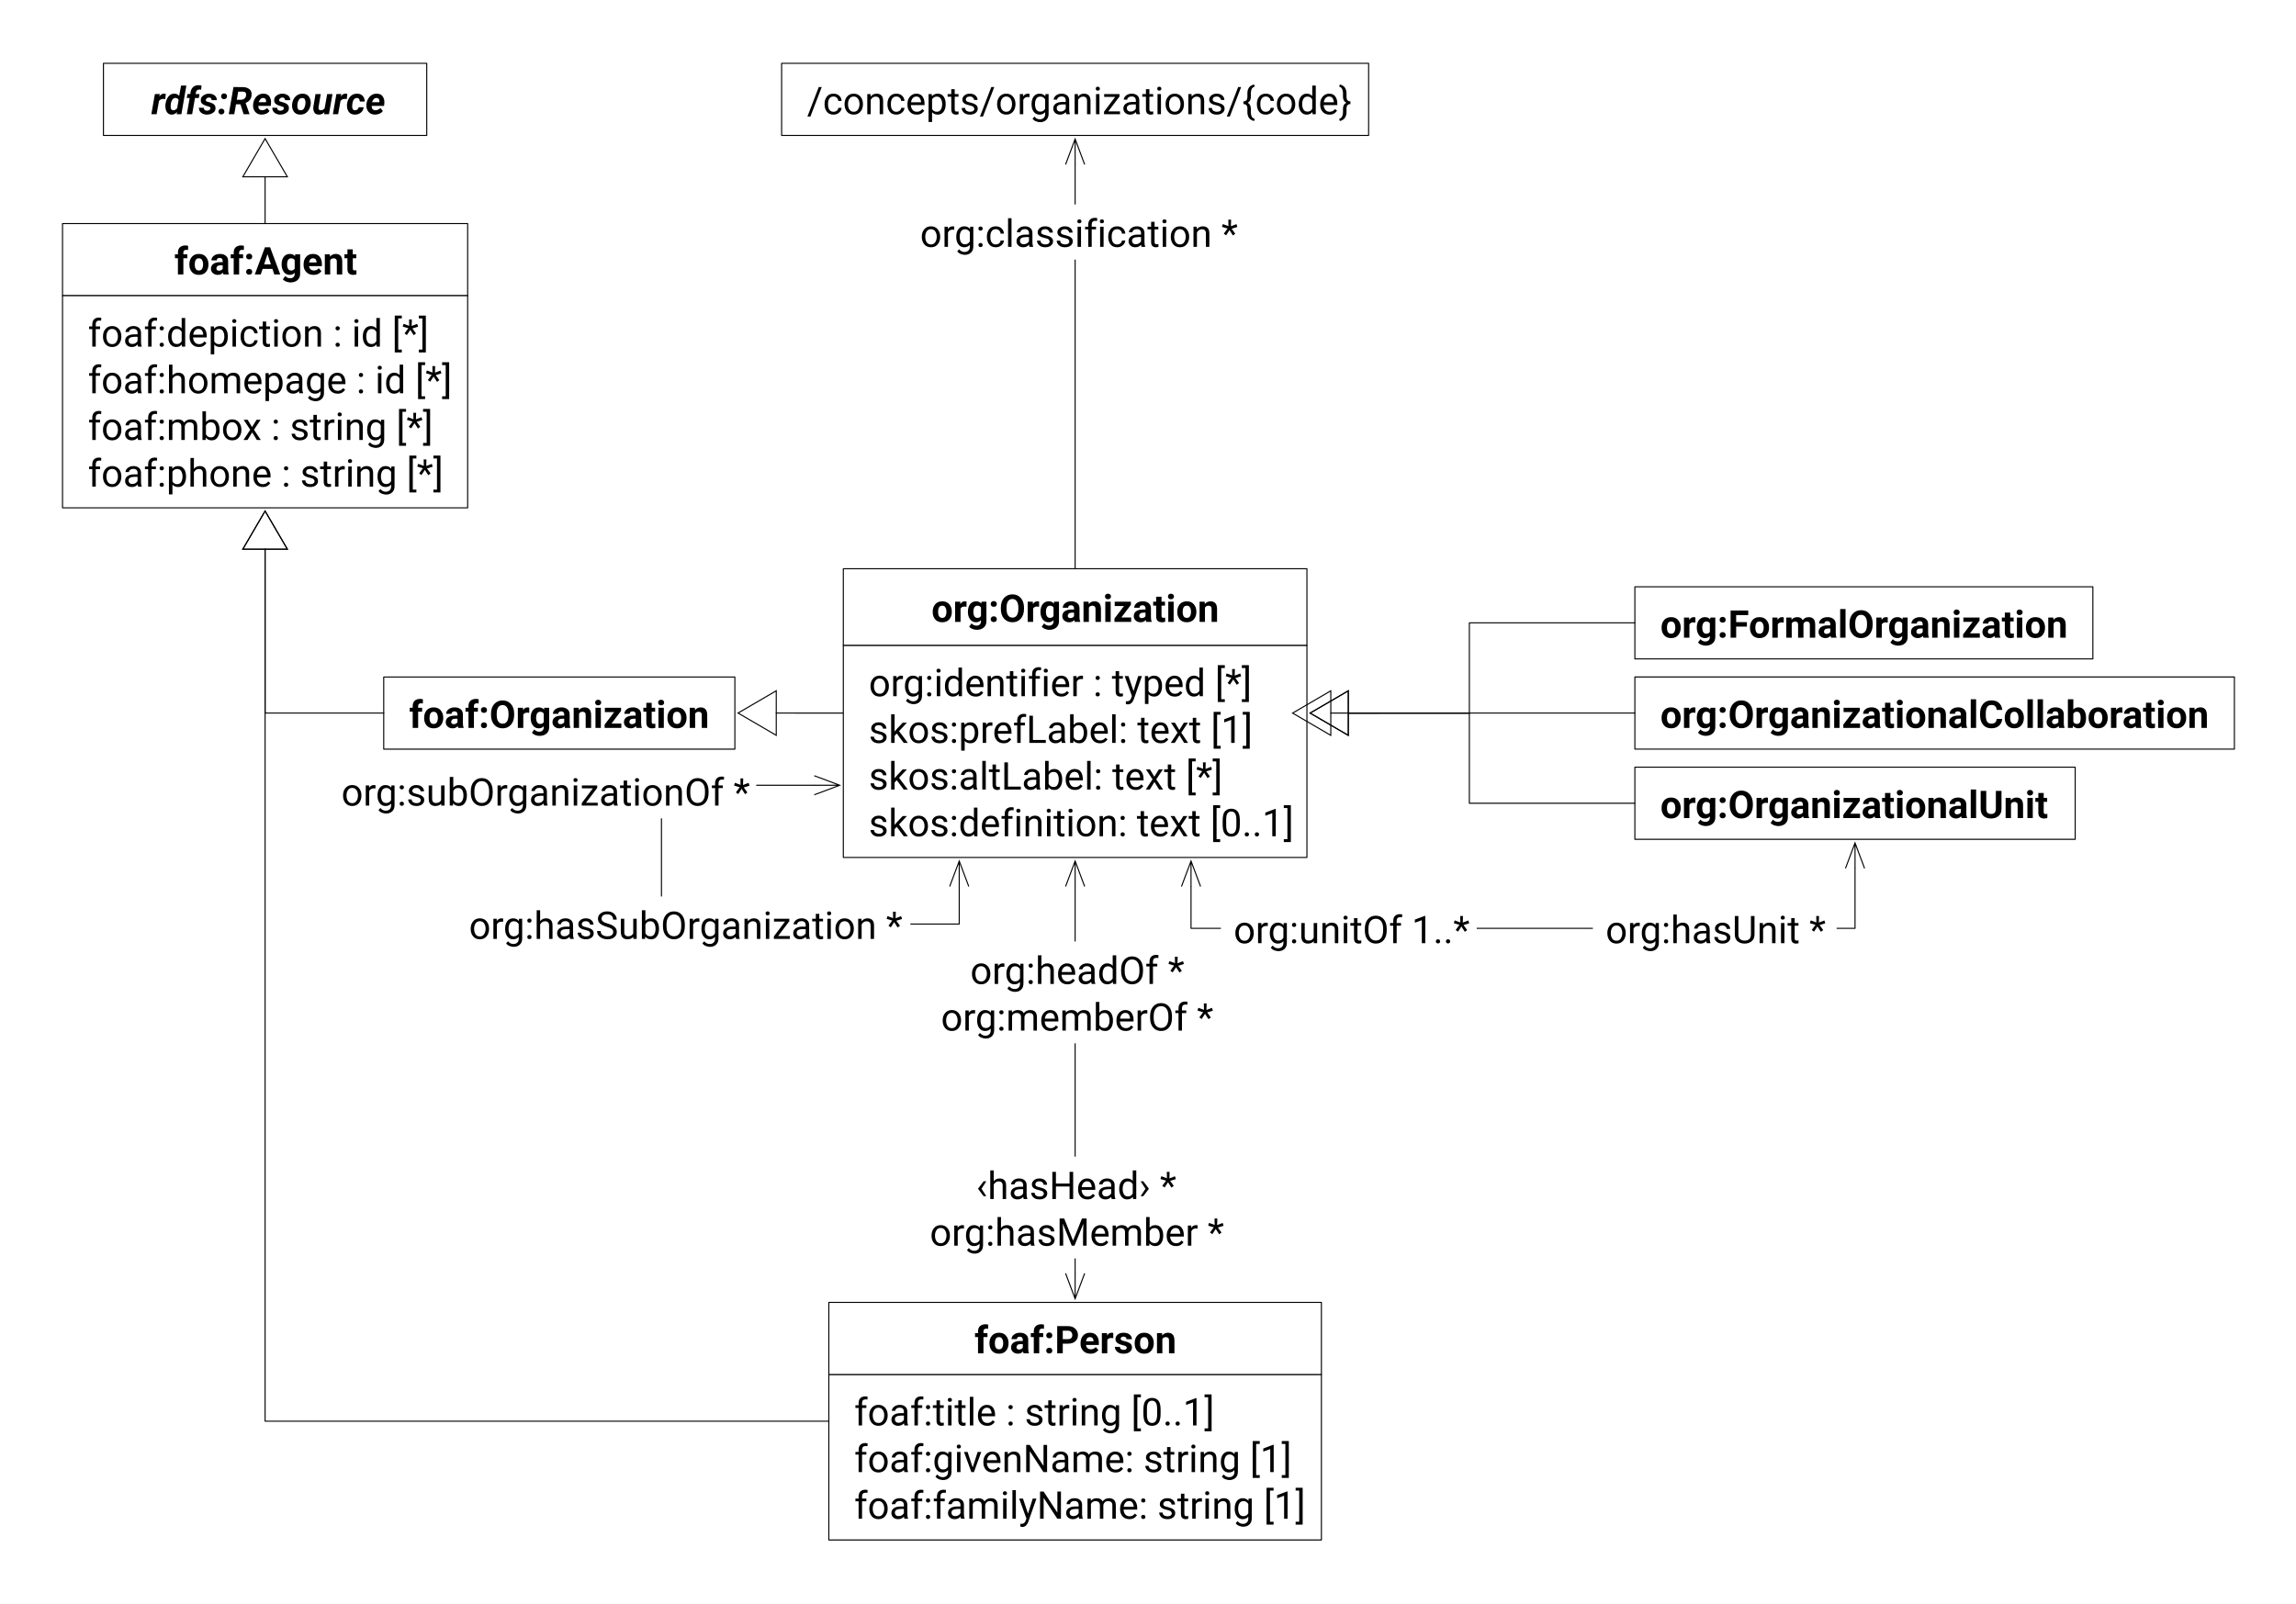
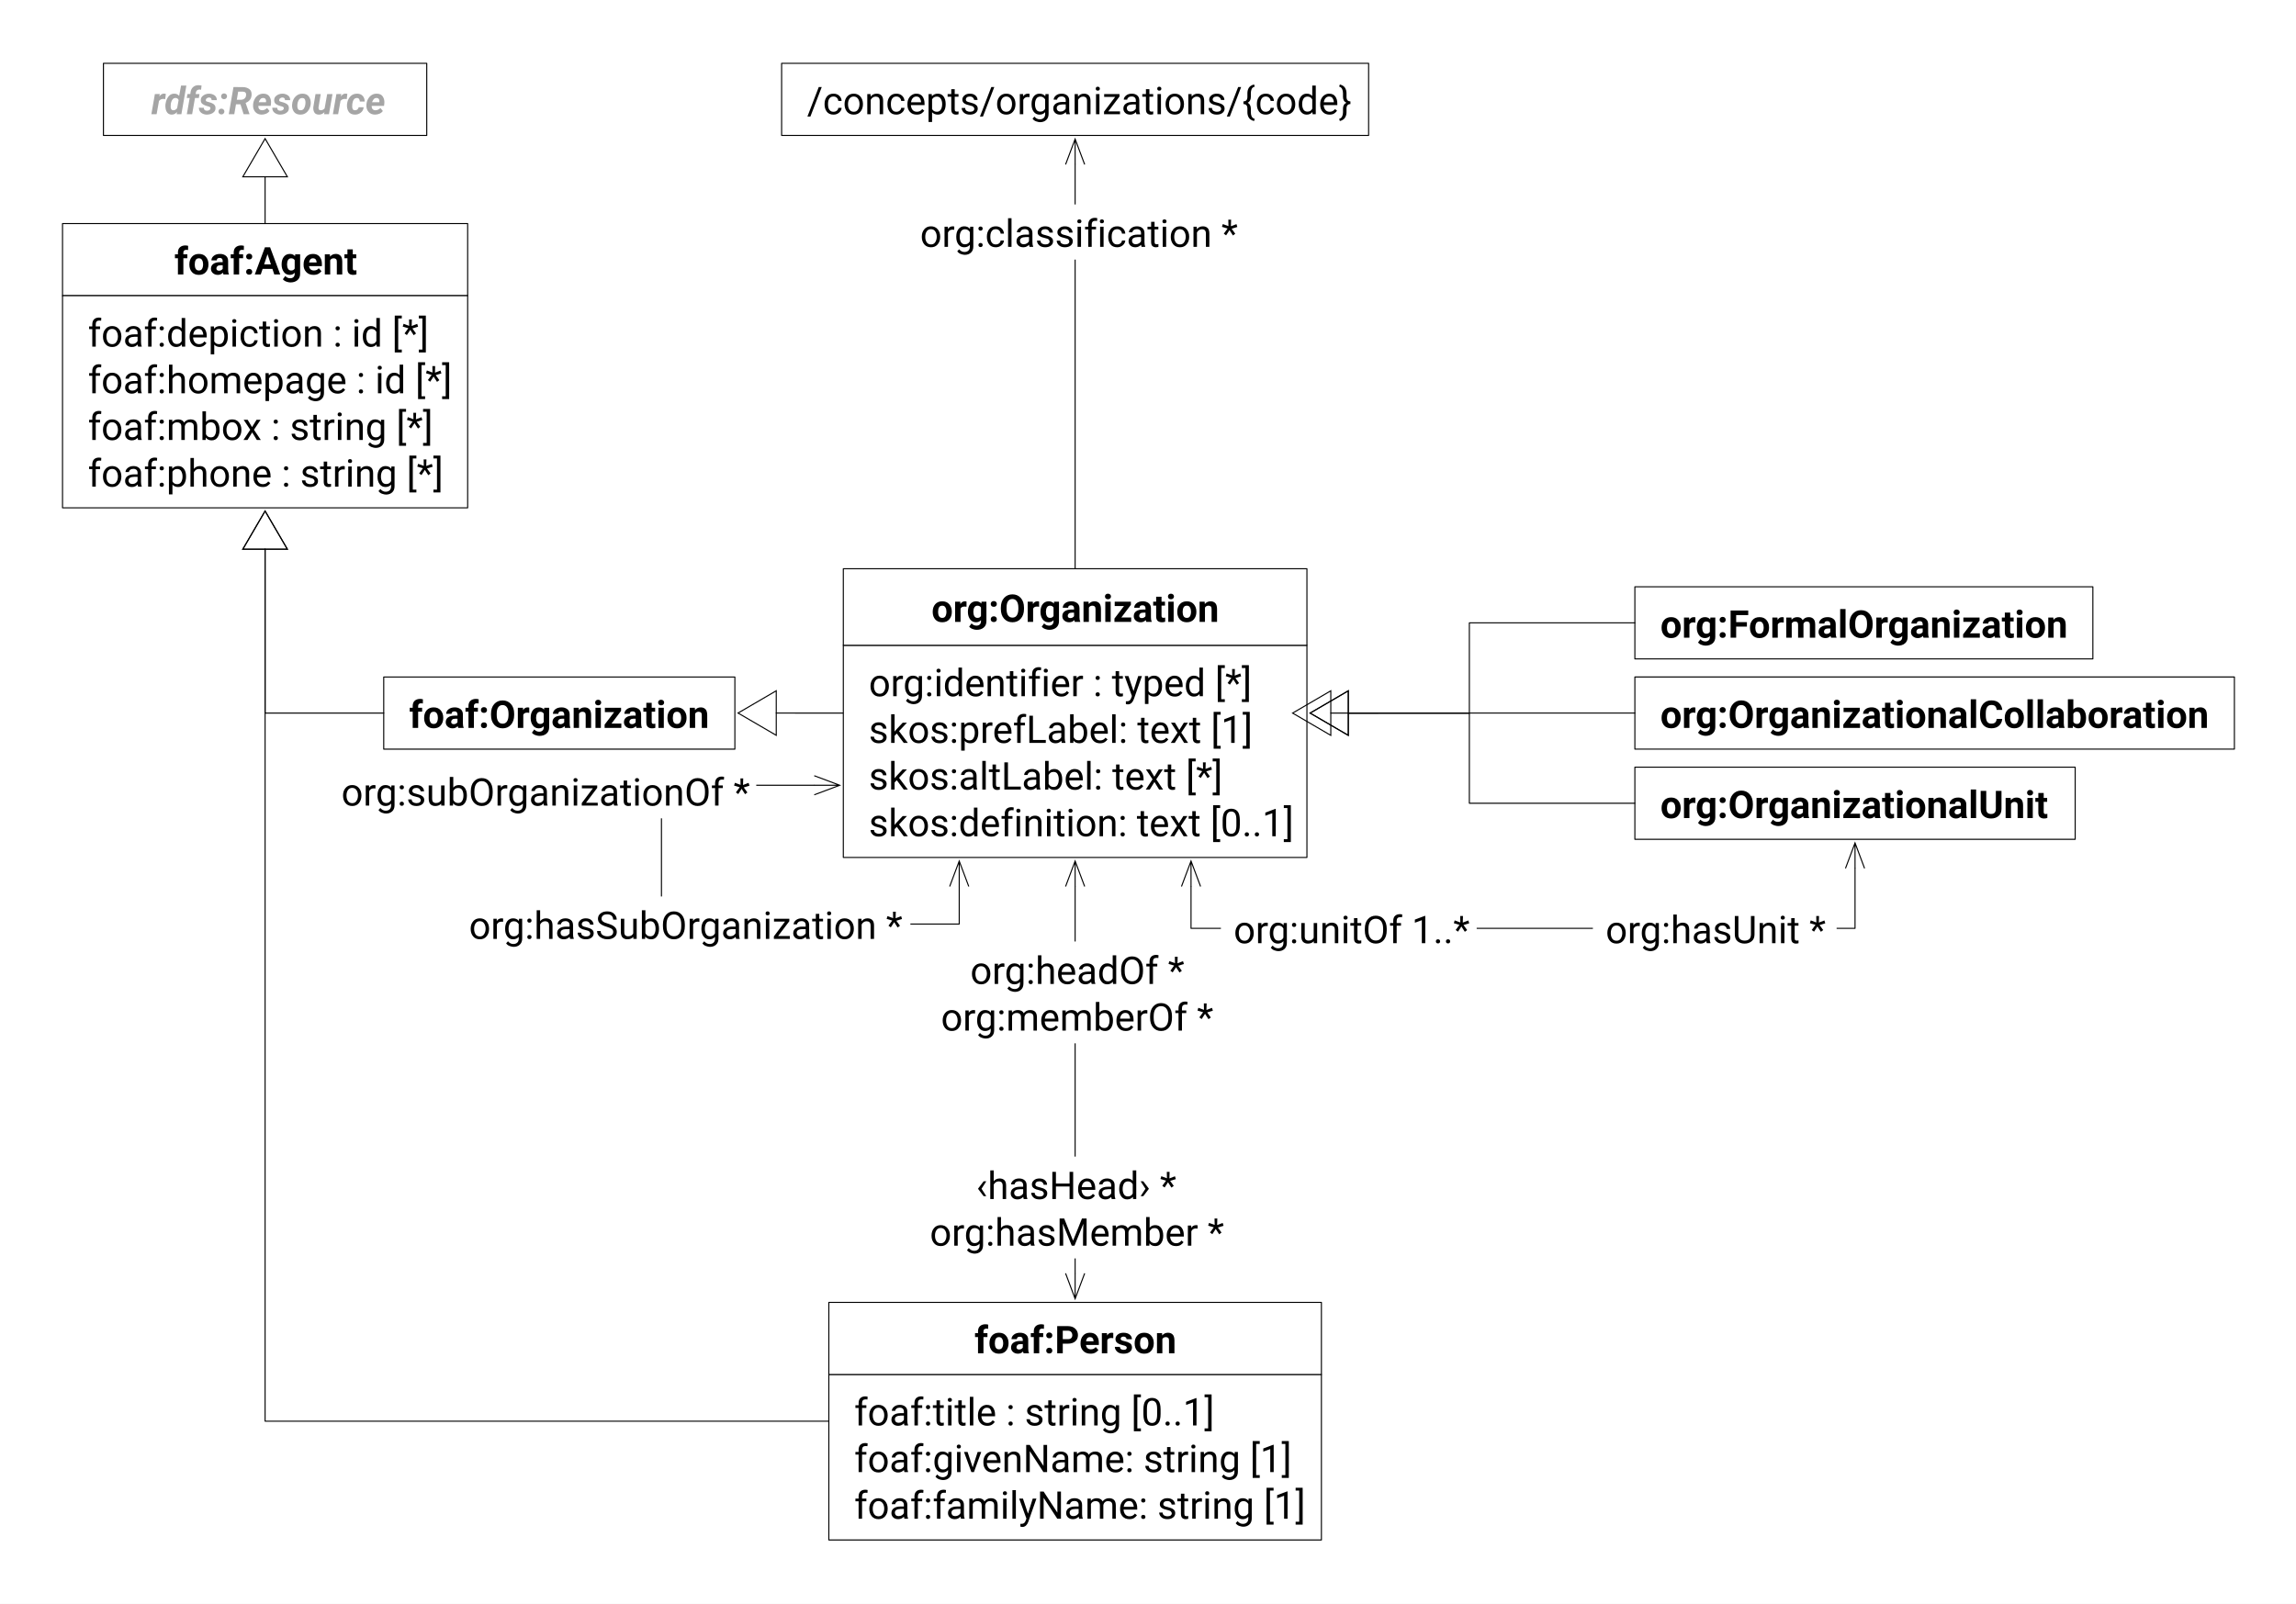
<svg xmlns="http://www.w3.org/2000/svg" xmlns:xlink="http://www.w3.org/1999/xlink" version="1.1" viewBox="1171 -32 541 378" width="541" height="378">
  <defs>
    <marker orient="auto" overflow="visible" markerUnits="strokeWidth" id="StickArrow_Marker" stroke-linejoin="miter" stroke-miterlimit="10" viewBox="-1 -10 26 20" markerWidth="26" markerHeight="20" color="black">
      <g>
        <path d="M 24 0 L 0 0 M 0 -9 L 24 0 L 0 9" fill="none" stroke="currentColor" stroke-width="1" />
      </g>
    </marker>
    <marker orient="auto" overflow="visible" markerUnits="strokeWidth" id="StickArrow_Marker_2" stroke-linejoin="miter" stroke-miterlimit="10" viewBox="-25 -10 26 20" markerWidth="26" markerHeight="20" color="black">
      <g>
        <path d="M -24 0 L 0 0 M 0 9 L -24 0 L 0 -9" fill="none" stroke="currentColor" stroke-width="1" />
      </g>
    </marker>
    <marker orient="auto" overflow="visible" markerUnits="strokeWidth" id="UMLInheritance_Marker" stroke-linejoin="miter" stroke-miterlimit="10" viewBox="-1 -22 38 44" markerWidth="38" markerHeight="44" color="black">
      <g>
        <path d="M 36 0 L 0 -21 L 0 21 Z" fill="none" stroke="currentColor" stroke-width="1" />
      </g>
    </marker>
  </defs>
-   <g id="agents" stroke="none" stroke-opacity="1" stroke-dasharray="none" fill="none" fill-opacity="1">
+   <g id="agents" fill="none" fill-opacity="1" stroke="none" stroke-opacity="1" stroke-dasharray="none">
    <rect fill="white" x="1171" y="-32" width="541" height="378" />
    <g id="agents_Layer_1">
      <g id="Group_67">
        <g id="Graphic_68">
          <a xlink:href="https://www.w3.org/TR/vocab-org/#class-organizationalunit">
            <rect x="1556.22" y="148.819" width="103.749" height="17" fill="white" />
            <rect x="1556.22" y="148.819" width="103.749" height="17" stroke="black" stroke-linecap="round" stroke-linejoin="round" stroke-width=".25" />
            <text transform="translate(1562.22 151.8189)" fill="black">
              <tspan font-family="Roboto" font-weight="bold" font-size="9" fill="black" x="0" y="9">
                                org:OrganizationalUnit
                            </tspan>
            </text>
          </a>
        </g>
      </g>
      <g id="Group_61">
        <g id="Graphic_62">
          <a xlink:href="https://www.w3.org/TR/vocab-org/#class-formalorganization">
            <rect x="1556.22" y="106.299" width="107.915" height="17" fill="white" />
            <rect x="1556.22" y="106.299" width="107.915" height="17" stroke="black" stroke-linecap="round" stroke-linejoin="round" stroke-width=".25" />
            <text transform="translate(1562.22 109.2992)" fill="black">
              <tspan font-family="Roboto" font-weight="bold" font-size="9" fill="black" x="0" y="9">
                                org:FormalOrganization
                            </tspan>
            </text>
          </a>
        </g>
      </g>
      <g id="Line_60">
        <path d="M 1608.095 172.669 L 1608.095 186.805 L 1451.638 186.805 L 1451.638 176.941" marker-end="url(#StickArrow_Marker)" marker-start="url(#StickArrow_Marker_2)" stroke="black" stroke-linecap="round" stroke-linejoin="round" stroke-width=".25" />
      </g>
      <g id="Graphic_59">
        <rect x="1458.678" y="180.305" width="60.268" height="13" fill="white" />
        <text transform="translate(1461.678 181.3047)" fill="black">
          <tspan font-family="Roboto" font-size="9" fill="black" x="0" y="9">org:unitOf 1..*</tspan>
        </text>
      </g>
      <g id="Graphic_58">
        <rect x="1546.328" y="180.305" width="57.429" height="13" fill="white" />
        <text transform="translate(1549.328 181.3047)" fill="black">
          <tspan font-family="Roboto" font-size="9" fill="black" x="0" y="9">org:hasUnit *</tspan>
        </text>
      </g>
      <g id="Group_55">
        <g id="Graphic_57">
          <rect x="1366.297" y="291.961" width="116.062" height="39" fill="white" />
          <rect x="1366.297" y="291.961" width="116.062" height="39" stroke="black" stroke-linecap="round" stroke-linejoin="round" stroke-width=".25" />
          <text transform="translate(1372.297 294.9606)" fill="black">
            <tspan font-family="Roboto" font-size="9" fill="black" x="0" y="9">foaf:title : string [0..1]
                        </tspan>
            <tspan font-family="Roboto" font-size="9" fill="black" x="0" y="20">foaf:givenName: string [1]
                        </tspan>
            <tspan font-family="Roboto" font-size="9" fill="black" x="0" y="31">foaf:familyName: string
                            [1]
                        </tspan>
          </text>
        </g>
        <g id="Graphic_56">
          <a xlink:href="http://xmlns.com/foaf/spec/#term_Person">
            <rect x="1366.297" y="274.961" width="116.062" height="17" fill="white" />
            <rect x="1366.297" y="274.961" width="116.062" height="17" stroke="black" stroke-linecap="round" stroke-linejoin="round" stroke-width=".25" />
            <text transform="translate(1400.62 277.9606)" fill="black">
              <tspan font-family="Roboto" font-weight="bold" font-size="9" fill="black" x="0" y="9">
                                foaf:Person
                            </tspan>
            </text>
          </a>
        </g>
      </g>
      <g id="Line_53">
        <line x1="1424.328" y1="102.047" x2="1424.328" y2="6.771" marker-end="url(#StickArrow_Marker)" stroke="black" stroke-linecap="round" stroke-linejoin="round" stroke-width=".25" />
      </g>
      <g id="Graphic_52">
        <rect x="1384.799" y="16.187" width="79.059" height="13" fill="white" />
        <text transform="translate(1387.799 17.18675)" fill="black">
          <tspan font-family="Roboto" font-size="9" fill="black" x="0" y="9">org:classification *</tspan>
        </text>
      </g>
      <g id="Group_49">
        <g id="Graphic_51">
          <a xlink:href="http://xmlns.com/foaf/0.1/#term_Agent">
            <rect x="1185.732" y="20.693" width="95.461" height="17" fill="white" />
            <rect x="1185.732" y="20.693" width="95.461" height="17" stroke="black" stroke-linecap="round" stroke-linejoin="round" stroke-width=".25" />
            <text transform="translate(1212.097 23.69291)" fill="black">
              <tspan font-family="Roboto" font-weight="bold" font-size="9" fill="black" x="0" y="9">
                                foaf:Agent
                            </tspan>
            </text>
          </a>
        </g>
        <g id="Graphic_50">
          <rect x="1185.732" y="37.693" width="95.461" height="50" fill="white" />
          <rect x="1185.732" y="37.693" width="95.461" height="50" stroke="black" stroke-linecap="round" stroke-linejoin="round" stroke-width=".25" />
          <text transform="translate(1191.732 40.69291)" fill="black">
            <tspan font-family="Roboto" font-size="9" fill="black" x="0" y="9">foaf:depiction : id [*]
                        </tspan>
            <tspan font-family="Roboto" font-size="9" fill="black" x="0" y="20">foaf:homepage : id [*]
                        </tspan>
            <tspan font-family="Roboto" font-size="9" fill="black" x="0" y="31">foaf:mbox : string [*]
                        </tspan>
            <tspan font-family="Roboto" font-size="9" fill="black" x="0" y="42">foaf:phone : string [*]
                        </tspan>
          </text>
        </g>
      </g>
      <g id="Line_48">
        <path d="M 1369.709 136.069 L 1358.709 136.069 L 1355.156 136.059 L 1353.906 136.059" marker-end="url(#UMLInheritance_Marker)" stroke="black" stroke-linecap="round" stroke-linejoin="round" stroke-width=".25" />
      </g>
      <g id="Group_45">
        <g id="Graphic_47">
          <rect x="1369.709" y="120.091" width="109.238" height="50" fill="white" />
          <rect x="1369.709" y="120.091" width="109.238" height="50" stroke="black" stroke-linecap="round" stroke-linejoin="round" stroke-width=".25" />
          <text transform="translate(1375.709 123.091)" fill="black">
            <tspan font-family="Roboto" font-size="9" fill="black" x="0" y="9">org:identifier : typed [*]
                        </tspan>
            <tspan font-family="Roboto" font-size="9" fill="black" x="0" y="20">skos:prefLabel: text [1]
                        </tspan>
            <tspan font-family="Roboto" font-size="9" fill="black" x="0" y="31">skos:altLabel: text [*]
                        </tspan>
            <tspan font-family="Roboto" font-size="9" fill="black" x="0" y="42">skos:definition: text
                            [0..1]
                        </tspan>
          </text>
        </g>
        <g id="Graphic_46">
          <a xlink:href="https://www.w3.org/TR/vocab-org/#org:Organization">
            <rect x="1369.709" y="102.047" width="109.238" height="18.044" fill="white" />
            <rect x="1369.709" y="102.047" width="109.238" height="18.044" stroke="black" stroke-linecap="round" stroke-linejoin="round" stroke-width=".25" />
            <text transform="translate(1390.477 105.5691)" fill="black">
              <tspan font-family="Roboto" font-weight="bold" font-size="9" fill="black" x="0" y="9">
                                org:Organization
                            </tspan>
            </text>
          </a>
        </g>
      </g>
      <g id="Line_44">
        <path d="M 1556.22 114.799 L 1517.22 114.799 L 1517.22 136.069 L 1494.697 136.069 L 1484.572 136.069" marker-end="url(#UMLInheritance_Marker)" stroke="black" stroke-linecap="round" stroke-linejoin="round" stroke-width=".25" />
      </g>
      <g id="Line_43">
        <path d="M 1556.22 157.319 L 1517.22 157.319 L 1517.22 136.069 L 1488.697 136.069" marker-end="url(#UMLInheritance_Marker)" stroke="black" stroke-linecap="round" stroke-linejoin="round" stroke-width=".25" />
      </g>
      <g id="Line_42">
        <line x1="1424.328" y1="268.111" x2="1424.328" y2="176.941" marker-end="url(#StickArrow_Marker)" marker-start="url(#StickArrow_Marker_2)" stroke="black" stroke-linecap="round" stroke-linejoin="round" stroke-width=".25" />
      </g>
      <g id="Graphic_41">
        <rect x="1389.714" y="189.904" width="69.229" height="24" fill="white" />
        <text transform="translate(1392.714 190.9035)" fill="black">
          <tspan font-family="Roboto" font-size="9" fill="black" x="6.902" y="9">org:headOf *</tspan>
          <tspan font-family="Roboto" font-size="9" fill="black" x="0" y="20">org:memberOf *</tspan>
        </text>
      </g>
      <g id="Graphic_40">
        <rect x="1387.093" y="240.599" width="74.471" height="24" fill="white" />
        <text transform="translate(1390.093 241.5994)" fill="black">
          <tspan font-family="Roboto" font-size="9" fill="black" x="10.916" y="9">‹hasHead› *</tspan>
          <tspan font-family="Roboto" font-size="9" fill="black" x="0" y="20">org:hasMember *</tspan>
        </text>
      </g>
      <g id="Line_39">
        <path d="M 1366.297 302.961 L 1233.463 302.961 L 1233.463 97.443" marker-end="url(#UMLInheritance_Marker)" stroke="black" stroke-linecap="round" stroke-linejoin="round" stroke-width=".25" />
      </g>
      <g id="Group_71">
        <g id="Graphic_72">
          <a xlink:href="resources.svg">
            <rect x="1195.373" y="-17.079" width="76.179" height="17" fill="white" />
            <rect x="1195.373" y="-17.079" width="76.179" height="17" stroke="black" stroke-linecap="round" stroke-linejoin="round" stroke-width=".25" />
-             <text transform="translate(1201.373 -14.07874)" fill="black">
-               <tspan font-family="Roboto" font-style="italic" font-weight="bold" font-size="9" fill="black" x="5.276" y="9">rdfs:Resource
+             <text transform="translate(1201.373 -14.07874)" fill="#a5a5a5">
+               <tspan font-family="Roboto" font-style="italic" font-weight="bold" font-size="9" fill="#a5a5a5" x="5.276" y="9">rdfs:Resource
                            </tspan>
            </text>
          </a>
        </g>
      </g>
      <g id="Line_69">
        <path d="M 1233.463 20.693 L 1233.463 10.307 L 1233.463 9.671" marker-end="url(#UMLInheritance_Marker)" stroke="black" stroke-linecap="round" stroke-linejoin="round" stroke-width=".25" />
      </g>
      <g id="Group_79">
        <g id="Graphic_80">
          <a xlink:href="https://www.w3.org/TR/vocab-org/#org:OrganizationalCollaboration">
            <rect x="1556.22" y="127.559" width="141.265" height="17" fill="white" />
            <rect x="1556.22" y="127.559" width="141.265" height="17" stroke="black" stroke-linecap="round" stroke-linejoin="round" stroke-width=".25" />
            <text transform="translate(1562.22 130.5591)" fill="black">
              <tspan font-family="Roboto" font-weight="bold" font-size="9" fill="black" x="0" y="9">
                                org:OrganizationalCollaboration
                            </tspan>
            </text>
          </a>
        </g>
      </g>
      <g id="Line_81">
        <path d="M 1397.019 176.941 L 1397.019 185.79 L 1326.857 185.79 L 1326.857 153.08 L 1362.859 153.08" marker-end="url(#StickArrow_Marker)" marker-start="url(#StickArrow_Marker_2)" stroke="black" stroke-linecap="round" stroke-linejoin="round" stroke-width=".25" />
      </g>
      <g id="Graphic_82">
        <rect x="1248.427" y="147.875" width="100.768" height="13" fill="white" />
        <text transform="translate(1251.427 148.8745)" fill="black">
          <tspan font-family="Roboto" font-size="9" fill="black" x="0" y="9">org:subOrganizationOf *</tspan>
        </text>
      </g>
      <g id="Graphic_83">
        <rect x="1278.5" y="179.29" width="107.013" height="13" fill="white" />
        <text transform="translate(1281.5 180.2901)" fill="black">
          <tspan font-family="Roboto" font-size="9" fill="black" x="0" y="9">org:hasSubOrganization *</tspan>
        </text>
      </g>
      <g id="Line_86">
        <path d="M 1556.22 136.059 L 1545.22 136.059 L 1489.947 136.069 L 1488.697 136.069" marker-end="url(#UMLInheritance_Marker)" stroke="black" stroke-linecap="round" stroke-linejoin="round" stroke-width=".25" />
      </g>
      <g id="Group_89">
        <g id="Graphic_90">
          <a xlink:href="">
            <rect x="1355.172" y="-17.079" width="138.312" height="17" fill="white" />
            <rect x="1355.172" y="-17.079" width="138.312" height="17" stroke="black" stroke-linecap="round" stroke-linejoin="round" stroke-width=".25" />
            <text transform="translate(1361.172 -14.07874)" fill="black">
              <tspan font-family="Roboto" font-size="9" fill="black" x="0" y="9">
                                /concepts/organizations/{code}
                            </tspan>
            </text>
          </a>
        </g>
      </g>
      <g id="Group_91">
        <g id="Graphic_92">
          <a xlink:href="http://xmlns.com/foaf/spec/#term_Organization">
            <rect x="1261.417" y="127.569" width="82.739" height="17" fill="white" />
            <rect x="1261.417" y="127.569" width="82.739" height="17" stroke="black" stroke-linecap="round" stroke-linejoin="round" stroke-width=".25" />
            <text transform="translate(1267.417 130.5691)" fill="black">
              <tspan font-family="Roboto" font-weight="bold" font-size="9" fill="black" x="0" y="9">
                                foaf:Organization
                            </tspan>
            </text>
          </a>
        </g>
      </g>
      <g id="Line_94">
-         <path d="M 1261.417 136.059 L 1233.463 136.059 L 1233.463 97.443" marker-end="url(#UMLInheritance_Marker)" stroke="black" stroke-linecap="round" stroke-linejoin="round" stroke-width=".25" />
+         <path d="M 1261.417 136.069 L 1233.463 136.069 L 1233.463 97.443" marker-end="url(#UMLInheritance_Marker)" stroke="black" stroke-linecap="round" stroke-linejoin="round" stroke-width=".25" />
      </g>
    </g>
  </g>
</svg>
